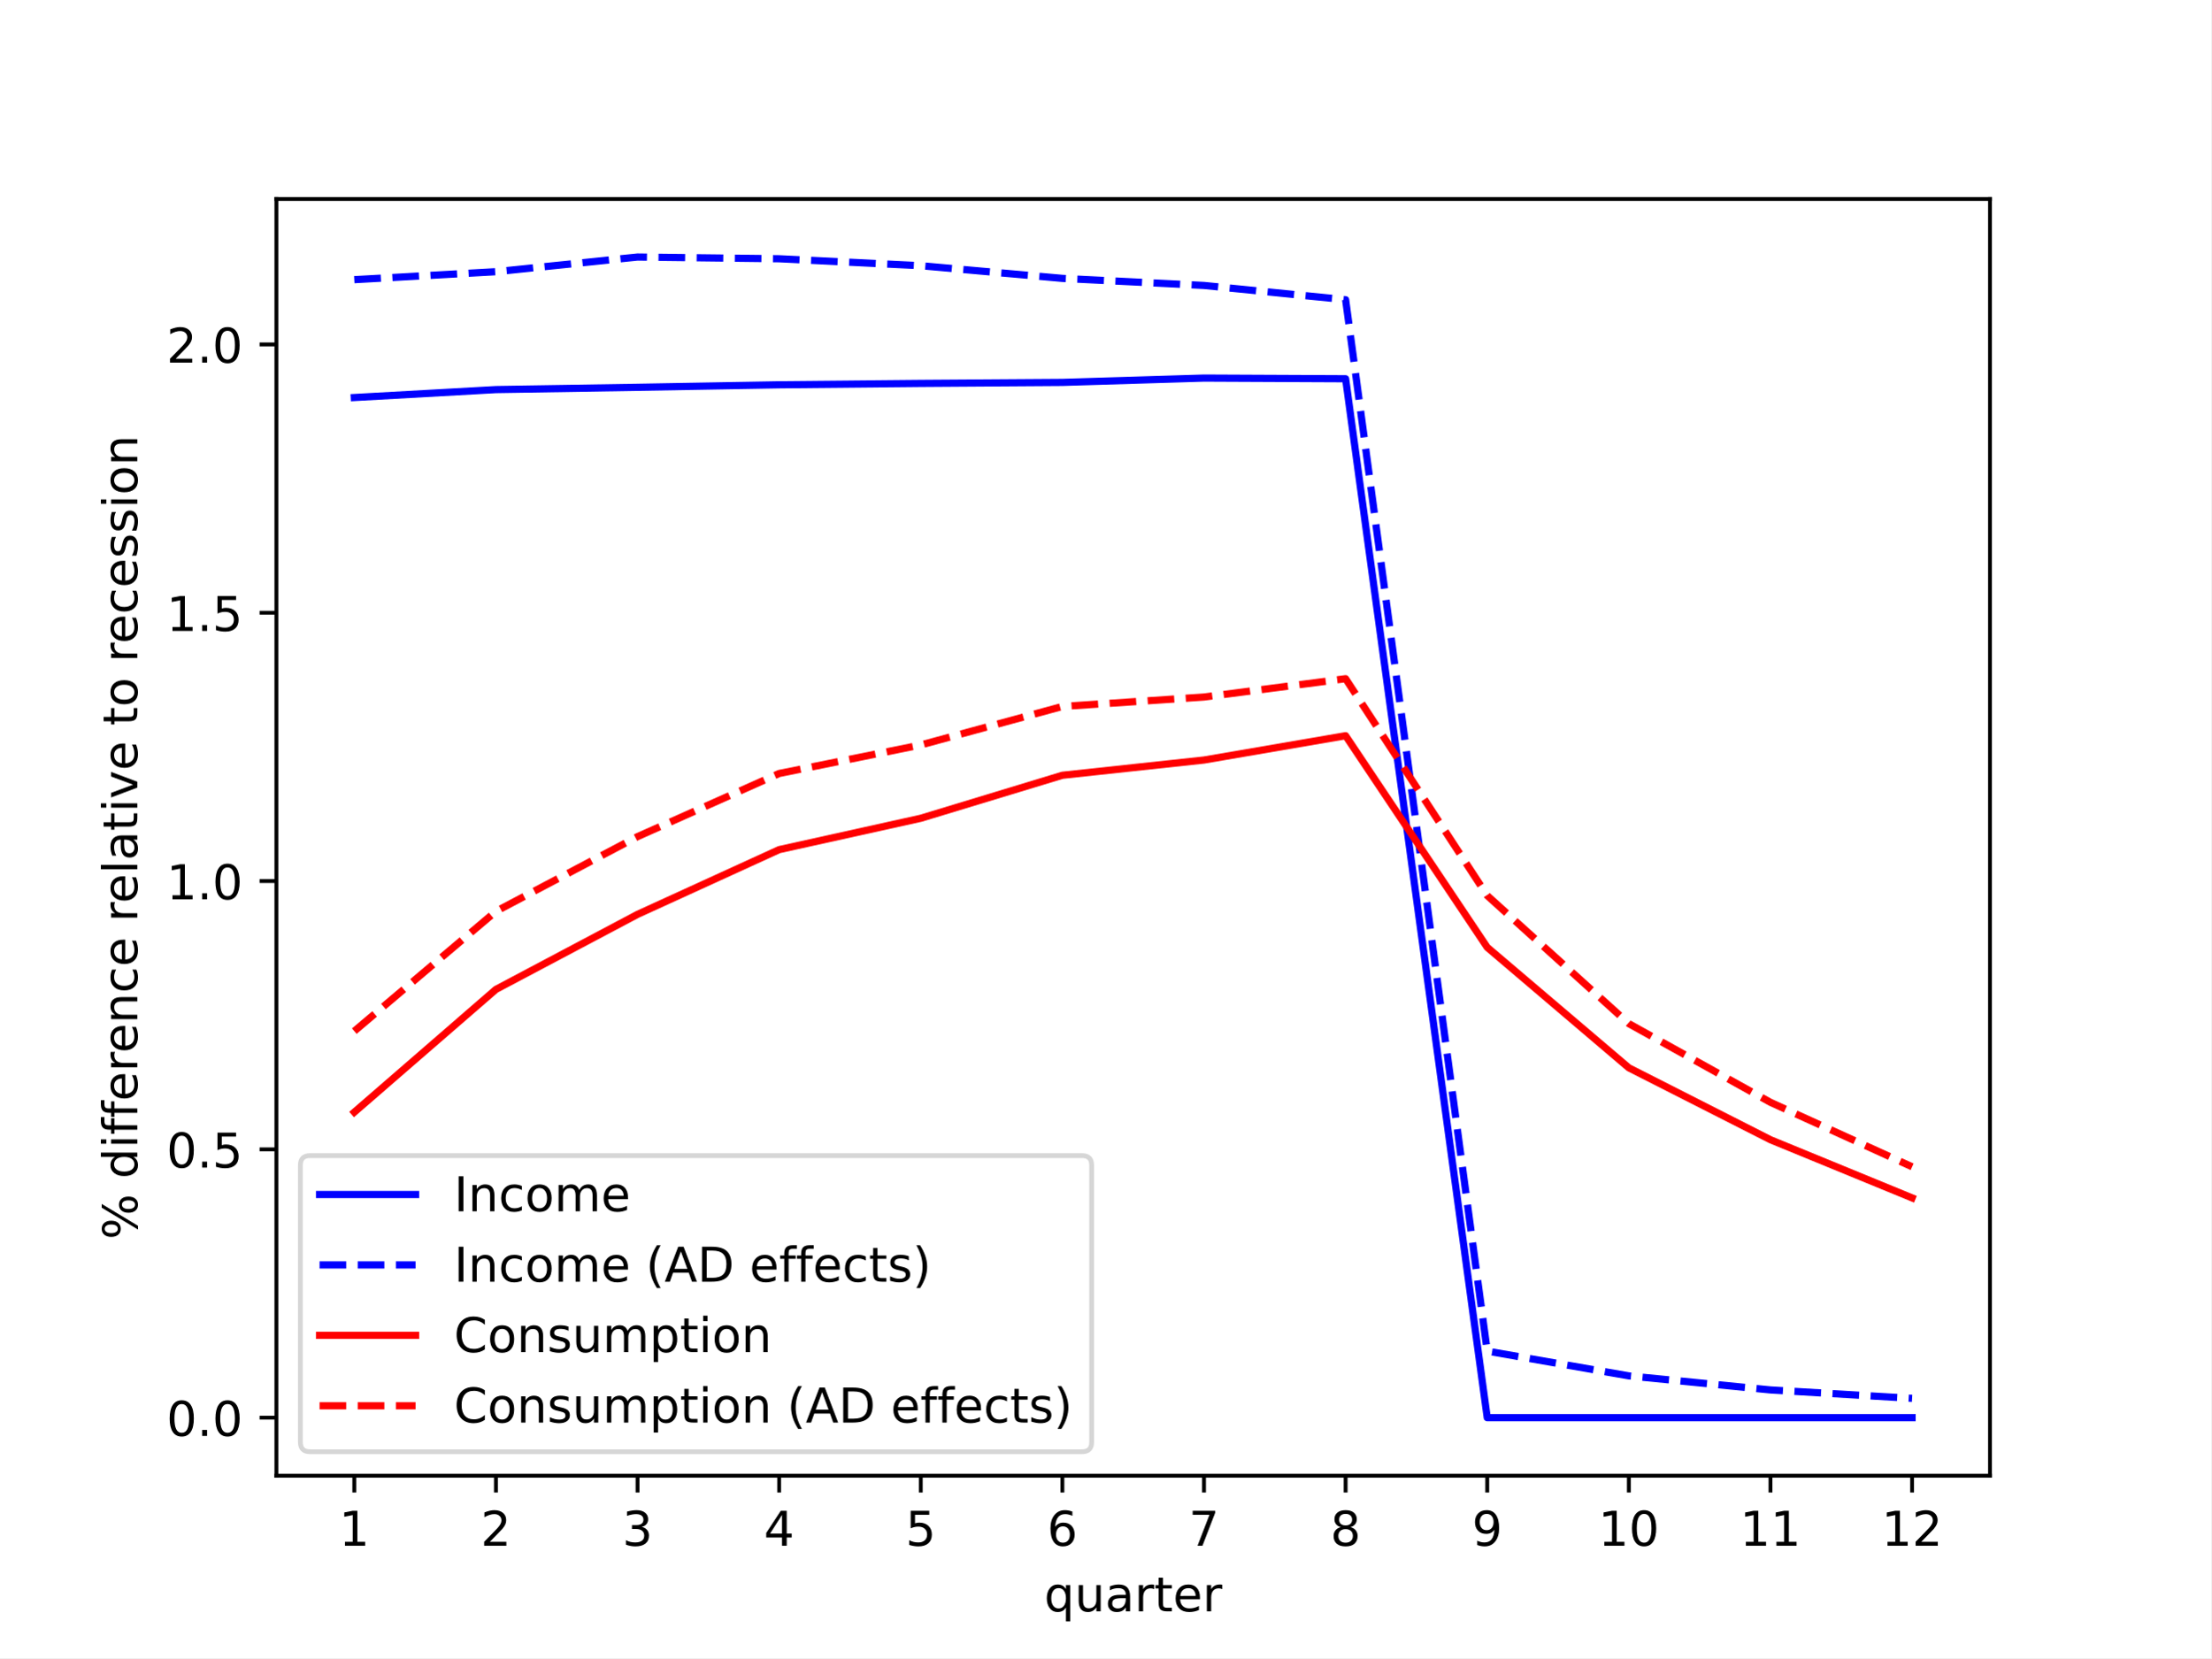
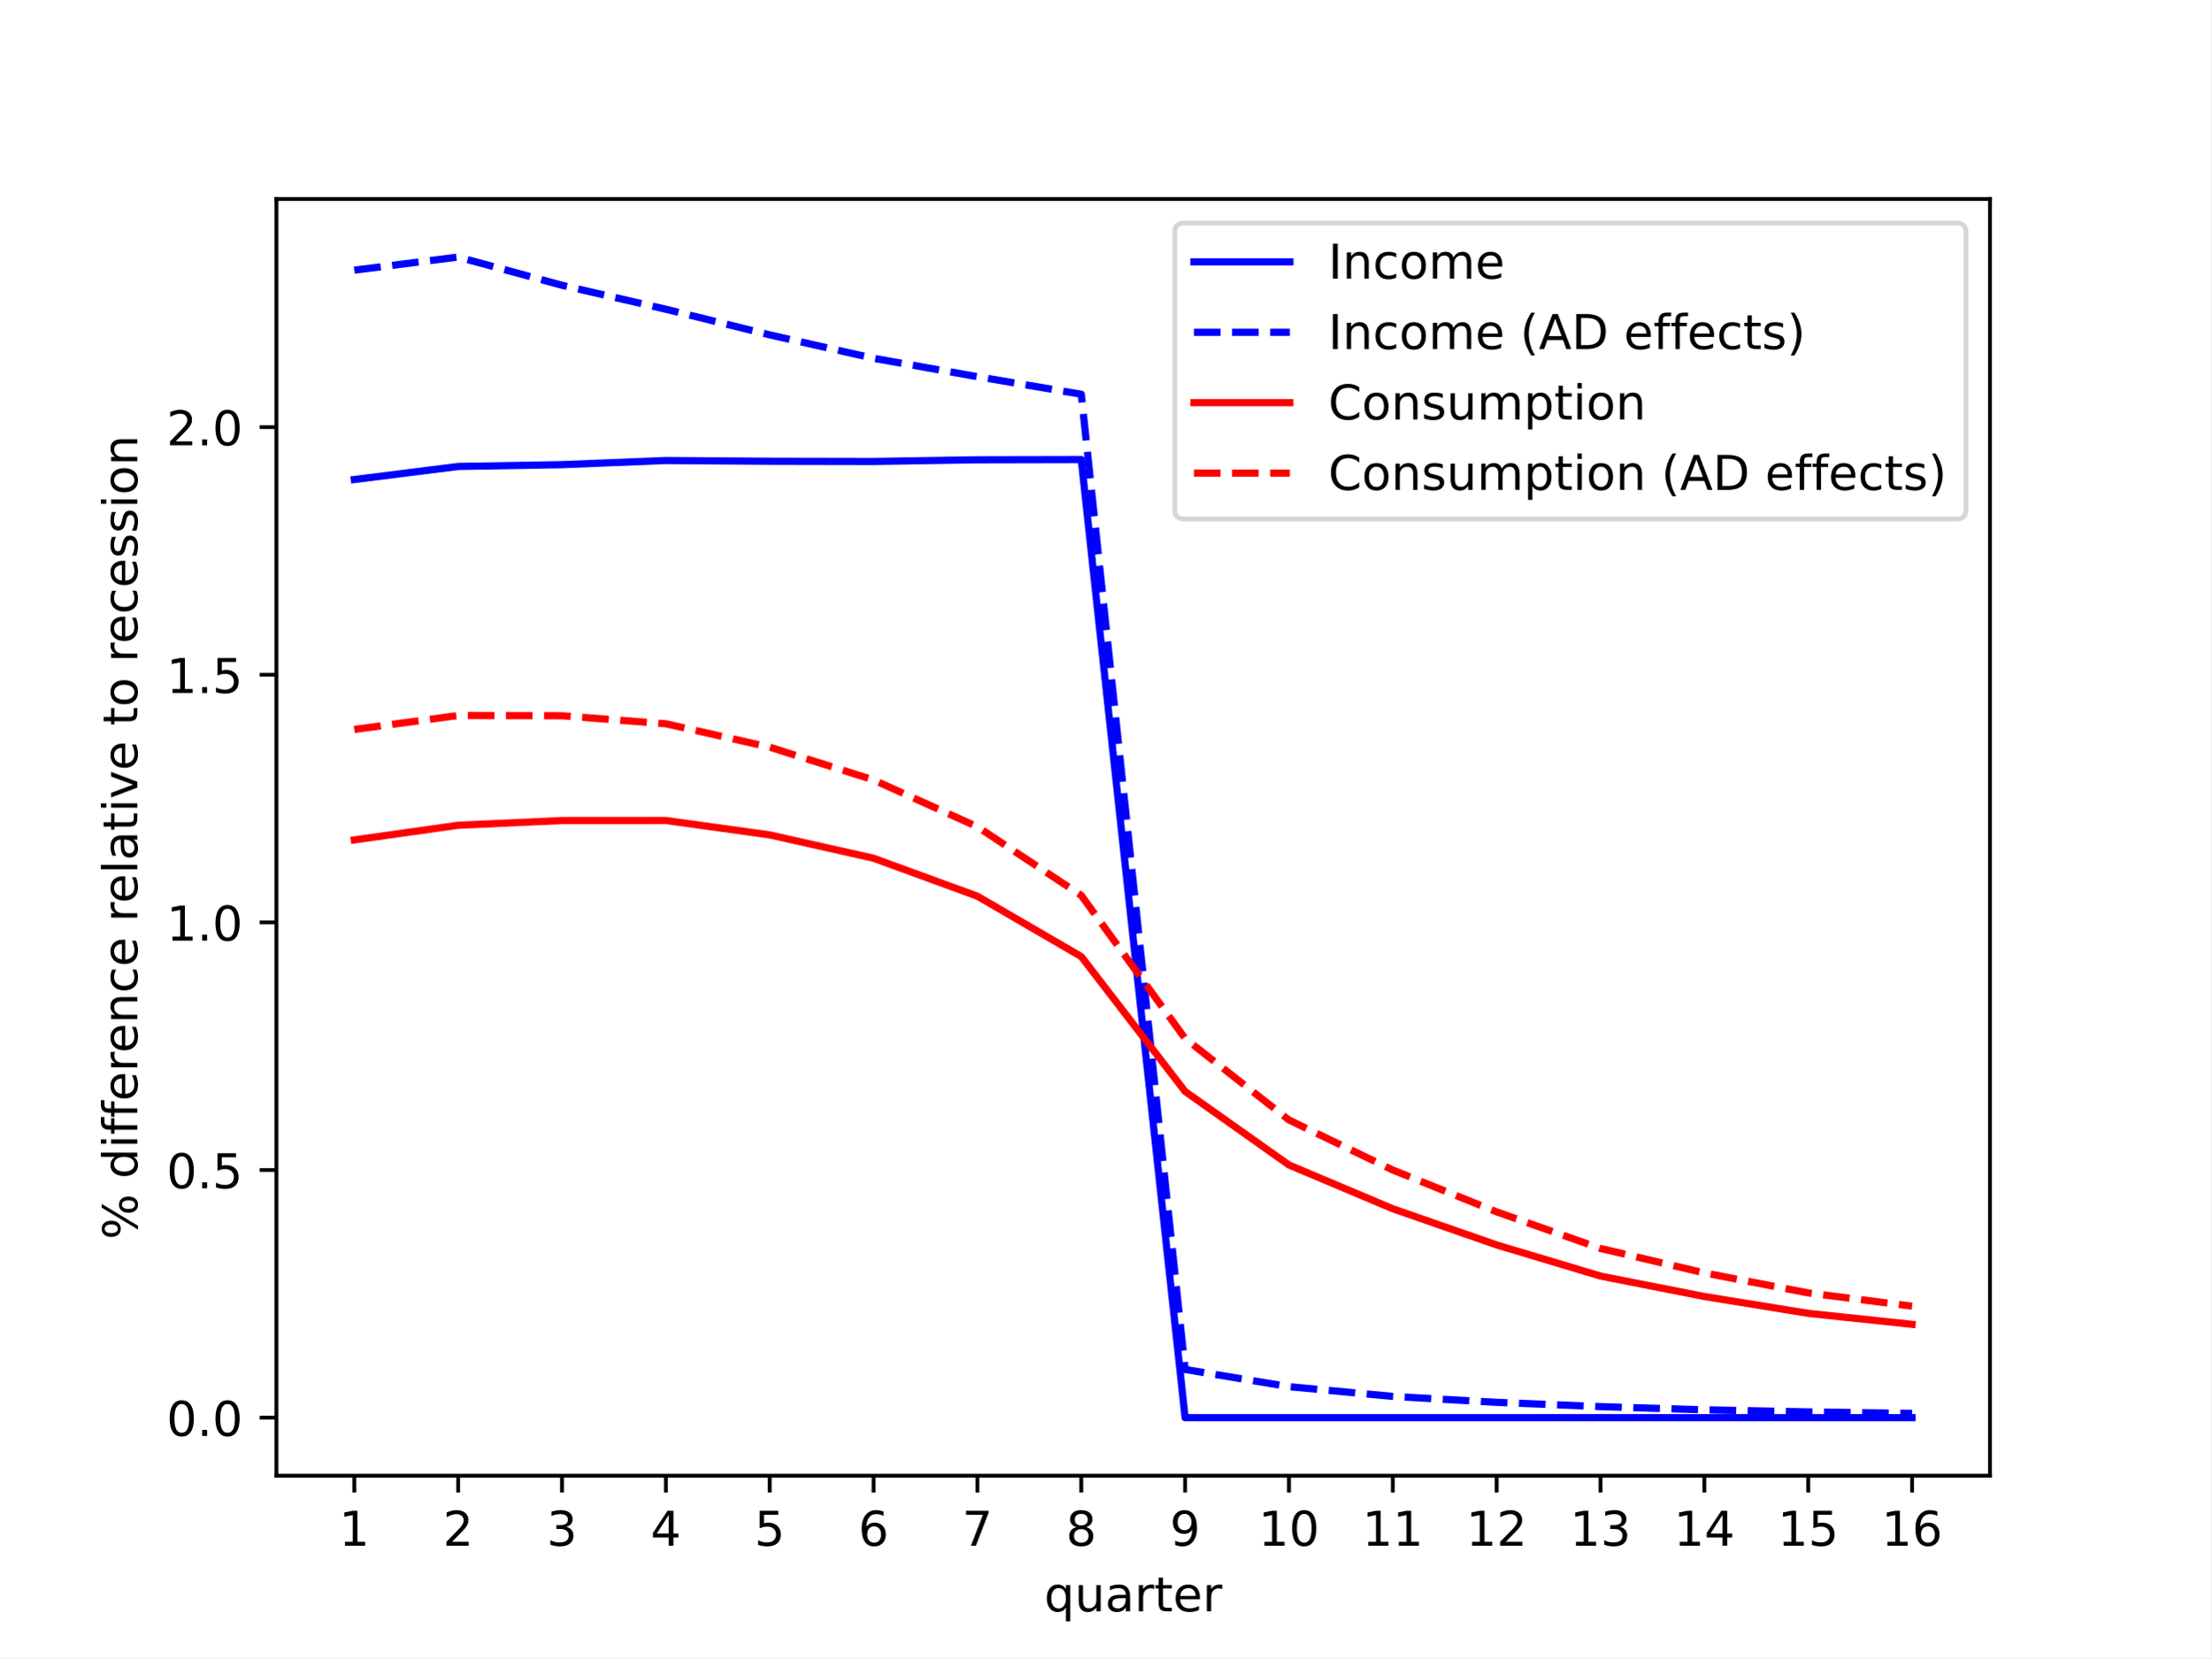
<svg xmlns="http://www.w3.org/2000/svg" xmlns:xlink="http://www.w3.org/1999/xlink" width="460.8pt" height="345.6pt" viewBox="0 0 460.8 345.6" version="1.1">
  <defs>
    <style type="text/css">*{stroke-linejoin: round; stroke-linecap: butt}</style>
  </defs>
  <g id="figure_1">
    <g id="patch_1">
      <path d="M 0 345.6  L 460.8 345.6  L 460.8 0  L 0 0  z " style="fill: #ffffff" />
    </g>
    <g id="axes_1">
      <g id="patch_2">
        <path d="M 57.6 307.584  L 414.72 307.584  L 414.72 41.472  L 57.6 41.472  z " style="fill: #ffffff" />
      </g>
      <g id="matplotlib.axis_1">
        <g id="xtick_1">
          <g id="line2d_1">
            <defs>
-               <path id="m19d28f8341" d="M 0 0  L 0 3.5  " style="stroke: #000000; stroke-width: 0.8" />
-             </defs>
-             <g>
-               <use xlink:href="#m19d28f8341" x="73.833" y="307.584" style="stroke: #000000; stroke-width: 0.8" />
+               <path id="m026509fb27" d="M 0 0  L 0 3.5  " style="stroke: #000000; stroke-width: 0.8" />
+             </defs>
+             <g>
+               <use xlink:href="#m026509fb27" x="73.833" y="307.584" style="stroke: #000000; stroke-width: 0.8" />
            </g>
          </g>
          <g id="text_1">
-             <g transform="translate(70.65148 322.1824) scale(0.1 -0.1)">
+             <g transform="translate(70.65148 322.1824)scale(0.1 -0.1)">
              <defs>
                <path id="DejaVuSans-31" d="M 794 531  L 1825 531  L 1825 4091  L 703 3866  L 703 4441  L 1819 4666  L 2450 4666  L 2450 531  L 3481 531  L 3481 0  L 794 0  L 794 531  z " transform="scale(0.015625)" />
              </defs>
              <use xlink:href="#DejaVuSans-31" />
            </g>
          </g>
        </g>
        <g id="xtick_2">
          <g id="line2d_2">
            <g>
-               <use xlink:href="#m19d28f8341" x="103.347" y="307.584" style="stroke: #000000; stroke-width: 0.8" />
+               <use xlink:href="#m026509fb27" x="95.476" y="307.584" style="stroke: #000000; stroke-width: 0.8" />
            </g>
          </g>
          <g id="text_2">
-             <g transform="translate(100.1655 322.1824) scale(0.1 -0.1)">
+             <g transform="translate(92.29511 322.1824)scale(0.1 -0.1)">
              <defs>
                <path id="DejaVuSans-32" d="M 1228 531  L 3431 531  L 3431 0  L 469 0  L 469 531  Q 828 903 1448 1529  Q 2069 2156 2228 2338  Q 2531 2678 2651 2914  Q 2772 3150 2772 3378  Q 2772 3750 2511 3984  Q 2250 4219 1831 4219  Q 1534 4219 1204 4116  Q 875 4013 500 3803  L 500 4441  Q 881 4594 1212 4672  Q 1544 4750 1819 4750  Q 2544 4750 2975 4387  Q 3406 4025 3406 3419  Q 3406 3131 3298 2873  Q 3191 2616 2906 2266  Q 2828 2175 2409 1742  Q 1991 1309 1228 531  z " transform="scale(0.015625)" />
              </defs>
              <use xlink:href="#DejaVuSans-32" />
            </g>
          </g>
        </g>
        <g id="xtick_3">
          <g id="line2d_3">
            <g>
-               <use xlink:href="#m19d28f8341" x="132.861" y="307.584" style="stroke: #000000; stroke-width: 0.8" />
+               <use xlink:href="#m026509fb27" x="117.12" y="307.584" style="stroke: #000000; stroke-width: 0.8" />
            </g>
          </g>
          <g id="text_3">
-             <g transform="translate(129.6796 322.1824) scale(0.1 -0.1)">
+             <g transform="translate(113.9387 322.1824)scale(0.1 -0.1)">
              <defs>
                <path id="DejaVuSans-33" d="M 2597 2516  Q 3050 2419 3304 2112  Q 3559 1806 3559 1356  Q 3559 666 3084 287  Q 2609 -91 1734 -91  Q 1441 -91 1130 -33  Q 819 25 488 141  L 488 750  Q 750 597 1062 519  Q 1375 441 1716 441  Q 2309 441 2620 675  Q 2931 909 2931 1356  Q 2931 1769 2642 2001  Q 2353 2234 1838 2234  L 1294 2234  L 1294 2753  L 1863 2753  Q 2328 2753 2575 2939  Q 2822 3125 2822 3475  Q 2822 3834 2567 4026  Q 2313 4219 1838 4219  Q 1578 4219 1281 4162  Q 984 4106 628 3988  L 628 4550  Q 988 4650 1302 4700  Q 1616 4750 1894 4750  Q 2613 4750 3031 4423  Q 3450 4097 3450 3541  Q 3450 3153 3228 2886  Q 3006 2619 2597 2516  z " transform="scale(0.015625)" />
              </defs>
              <use xlink:href="#DejaVuSans-33" />
            </g>
          </g>
        </g>
        <g id="xtick_4">
          <g id="line2d_4">
            <g>
-               <use xlink:href="#m19d28f8341" x="162.375" y="307.584" style="stroke: #000000; stroke-width: 0.8" />
+               <use xlink:href="#m026509fb27" x="138.764" y="307.584" style="stroke: #000000; stroke-width: 0.8" />
            </g>
          </g>
          <g id="text_4">
-             <g transform="translate(159.1936 322.1824) scale(0.1 -0.1)">
+             <g transform="translate(135.5824 322.1824)scale(0.1 -0.1)">
              <defs>
                <path id="DejaVuSans-34" d="M 2419 4116  L 825 1625  L 2419 1625  L 2419 4116  z M 2253 4666  L 3047 4666  L 3047 1625  L 3713 1625  L 3713 1100  L 3047 1100  L 3047 0  L 2419 0  L 2419 1100  L 313 1100  L 313 1709  L 2253 4666  z " transform="scale(0.015625)" />
              </defs>
              <use xlink:href="#DejaVuSans-34" />
            </g>
          </g>
        </g>
        <g id="xtick_5">
          <g id="line2d_5">
            <g>
-               <use xlink:href="#m19d28f8341" x="191.889" y="307.584" style="stroke: #000000; stroke-width: 0.8" />
+               <use xlink:href="#m026509fb27" x="160.407" y="307.584" style="stroke: #000000; stroke-width: 0.8" />
            </g>
          </g>
          <g id="text_5">
-             <g transform="translate(188.7077 322.1824) scale(0.1 -0.1)">
+             <g transform="translate(157.226 322.1824)scale(0.1 -0.1)">
              <defs>
                <path id="DejaVuSans-35" d="M 691 4666  L 3169 4666  L 3169 4134  L 1269 4134  L 1269 2991  Q 1406 3038 1543 3061  Q 1681 3084 1819 3084  Q 2600 3084 3056 2656  Q 3513 2228 3513 1497  Q 3513 744 3044 326  Q 2575 -91 1722 -91  Q 1428 -91 1123 -41  Q 819 9 494 109  L 494 744  Q 775 591 1075 516  Q 1375 441 1709 441  Q 2250 441 2565 725  Q 2881 1009 2881 1497  Q 2881 1984 2565 2268  Q 2250 2553 1709 2553  Q 1456 2553 1204 2497  Q 953 2441 691 2322  L 691 4666  z " transform="scale(0.015625)" />
              </defs>
              <use xlink:href="#DejaVuSans-35" />
            </g>
          </g>
        </g>
        <g id="xtick_6">
          <g id="line2d_6">
            <g>
-               <use xlink:href="#m19d28f8341" x="221.403" y="307.584" style="stroke: #000000; stroke-width: 0.8" />
+               <use xlink:href="#m026509fb27" x="182.051" y="307.584" style="stroke: #000000; stroke-width: 0.8" />
            </g>
          </g>
          <g id="text_6">
-             <g transform="translate(218.2217 322.1824) scale(0.1 -0.1)">
+             <g transform="translate(178.8697 322.1824)scale(0.1 -0.1)">
              <defs>
                <path id="DejaVuSans-36" d="M 2113 2584  Q 1688 2584 1439 2293  Q 1191 2003 1191 1497  Q 1191 994 1439 701  Q 1688 409 2113 409  Q 2538 409 2786 701  Q 3034 994 3034 1497  Q 3034 2003 2786 2293  Q 2538 2584 2113 2584  z M 3366 4563  L 3366 3988  Q 3128 4100 2886 4159  Q 2644 4219 2406 4219  Q 1781 4219 1451 3797  Q 1122 3375 1075 2522  Q 1259 2794 1537 2939  Q 1816 3084 2150 3084  Q 2853 3084 3261 2657  Q 3669 2231 3669 1497  Q 3669 778 3244 343  Q 2819 -91 2113 -91  Q 1303 -91 875 529  Q 447 1150 447 2328  Q 447 3434 972 4092  Q 1497 4750 2381 4750  Q 2619 4750 2861 4703  Q 3103 4656 3366 4563  z " transform="scale(0.015625)" />
              </defs>
              <use xlink:href="#DejaVuSans-36" />
            </g>
          </g>
        </g>
        <g id="xtick_7">
          <g id="line2d_7">
            <g>
-               <use xlink:href="#m19d28f8341" x="250.917" y="307.584" style="stroke: #000000; stroke-width: 0.8" />
+               <use xlink:href="#m026509fb27" x="203.695" y="307.584" style="stroke: #000000; stroke-width: 0.8" />
            </g>
          </g>
          <g id="text_7">
-             <g transform="translate(247.7358 322.1824) scale(0.1 -0.1)">
+             <g transform="translate(200.5133 322.1824)scale(0.1 -0.1)">
              <defs>
                <path id="DejaVuSans-37" d="M 525 4666  L 3525 4666  L 3525 4397  L 1831 0  L 1172 0  L 2766 4134  L 525 4134  L 525 4666  z " transform="scale(0.015625)" />
              </defs>
              <use xlink:href="#DejaVuSans-37" />
            </g>
          </g>
        </g>
        <g id="xtick_8">
          <g id="line2d_8">
            <g>
-               <use xlink:href="#m19d28f8341" x="280.431" y="307.584" style="stroke: #000000; stroke-width: 0.8" />
+               <use xlink:href="#m026509fb27" x="225.338" y="307.584" style="stroke: #000000; stroke-width: 0.8" />
            </g>
          </g>
          <g id="text_8">
-             <g transform="translate(277.2498 322.1824) scale(0.1 -0.1)">
+             <g transform="translate(222.1569 322.1824)scale(0.1 -0.1)">
              <defs>
                <path id="DejaVuSans-38" d="M 2034 2216  Q 1584 2216 1326 1975  Q 1069 1734 1069 1313  Q 1069 891 1326 650  Q 1584 409 2034 409  Q 2484 409 2743 651  Q 3003 894 3003 1313  Q 3003 1734 2745 1975  Q 2488 2216 2034 2216  z M 1403 2484  Q 997 2584 770 2862  Q 544 3141 544 3541  Q 544 4100 942 4425  Q 1341 4750 2034 4750  Q 2731 4750 3128 4425  Q 3525 4100 3525 3541  Q 3525 3141 3298 2862  Q 3072 2584 2669 2484  Q 3125 2378 3379 2068  Q 3634 1759 3634 1313  Q 3634 634 3220 271  Q 2806 -91 2034 -91  Q 1263 -91 848 271  Q 434 634 434 1313  Q 434 1759 690 2068  Q 947 2378 1403 2484  z M 1172 3481  Q 1172 3119 1398 2916  Q 1625 2713 2034 2713  Q 2441 2713 2670 2916  Q 2900 3119 2900 3481  Q 2900 3844 2670 4047  Q 2441 4250 2034 4250  Q 1625 4250 1398 4047  Q 1172 3844 1172 3481  z " transform="scale(0.015625)" />
              </defs>
              <use xlink:href="#DejaVuSans-38" />
            </g>
          </g>
        </g>
        <g id="xtick_9">
          <g id="line2d_9">
            <g>
-               <use xlink:href="#m19d28f8341" x="309.945" y="307.584" style="stroke: #000000; stroke-width: 0.8" />
+               <use xlink:href="#m026509fb27" x="246.982" y="307.584" style="stroke: #000000; stroke-width: 0.8" />
            </g>
          </g>
          <g id="text_9">
-             <g transform="translate(306.7639 322.1824) scale(0.1 -0.1)">
+             <g transform="translate(243.8006 322.1824)scale(0.1 -0.1)">
              <defs>
                <path id="DejaVuSans-39" d="M 703 97  L 703 672  Q 941 559 1184 500  Q 1428 441 1663 441  Q 2288 441 2617 861  Q 2947 1281 2994 2138  Q 2813 1869 2534 1725  Q 2256 1581 1919 1581  Q 1219 1581 811 2004  Q 403 2428 403 3163  Q 403 3881 828 4315  Q 1253 4750 1959 4750  Q 2769 4750 3195 4129  Q 3622 3509 3622 2328  Q 3622 1225 3098 567  Q 2575 -91 1691 -91  Q 1453 -91 1209 -44  Q 966 3 703 97  z M 1959 2075  Q 2384 2075 2632 2365  Q 2881 2656 2881 3163  Q 2881 3666 2632 3958  Q 2384 4250 1959 4250  Q 1534 4250 1286 3958  Q 1038 3666 1038 3163  Q 1038 2656 1286 2365  Q 1534 2075 1959 2075  z " transform="scale(0.015625)" />
              </defs>
              <use xlink:href="#DejaVuSans-39" />
            </g>
          </g>
        </g>
        <g id="xtick_10">
          <g id="line2d_10">
            <g>
-               <use xlink:href="#m19d28f8341" x="339.459" y="307.584" style="stroke: #000000; stroke-width: 0.8" />
+               <use xlink:href="#m026509fb27" x="268.625" y="307.584" style="stroke: #000000; stroke-width: 0.8" />
            </g>
          </g>
          <g id="text_10">
-             <g transform="translate(333.0967 322.1824) scale(0.1 -0.1)">
+             <g transform="translate(262.263 322.1824)scale(0.1 -0.1)">
              <defs>
                <path id="DejaVuSans-30" d="M 2034 4250  Q 1547 4250 1301 3770  Q 1056 3291 1056 2328  Q 1056 1369 1301 889  Q 1547 409 2034 409  Q 2525 409 2770 889  Q 3016 1369 3016 2328  Q 3016 3291 2770 3770  Q 2525 4250 2034 4250  z M 2034 4750  Q 2819 4750 3233 4129  Q 3647 3509 3647 2328  Q 3647 1150 3233 529  Q 2819 -91 2034 -91  Q 1250 -91 836 529  Q 422 1150 422 2328  Q 422 3509 836 4129  Q 1250 4750 2034 4750  z " transform="scale(0.015625)" />
              </defs>
              <use xlink:href="#DejaVuSans-31" />
              <use xlink:href="#DejaVuSans-30" x="63.623" />
            </g>
          </g>
        </g>
        <g id="xtick_11">
          <g id="line2d_11">
            <g>
-               <use xlink:href="#m19d28f8341" x="368.973" y="307.584" style="stroke: #000000; stroke-width: 0.8" />
+               <use xlink:href="#m026509fb27" x="290.269" y="307.584" style="stroke: #000000; stroke-width: 0.8" />
            </g>
          </g>
          <g id="text_11">
-             <g transform="translate(362.6107 322.1824) scale(0.1 -0.1)">
+             <g transform="translate(283.9066 322.1824)scale(0.1 -0.1)">
              <use xlink:href="#DejaVuSans-31" />
              <use xlink:href="#DejaVuSans-31" x="63.623" />
            </g>
          </g>
        </g>
        <g id="xtick_12">
          <g id="line2d_12">
            <g>
-               <use xlink:href="#m19d28f8341" x="398.487" y="307.584" style="stroke: #000000; stroke-width: 0.8" />
+               <use xlink:href="#m026509fb27" x="311.913" y="307.584" style="stroke: #000000; stroke-width: 0.8" />
            </g>
          </g>
          <g id="text_12">
-             <g transform="translate(392.1248 322.1824) scale(0.1 -0.1)">
+             <g transform="translate(305.5502 322.1824)scale(0.1 -0.1)">
              <use xlink:href="#DejaVuSans-31" />
              <use xlink:href="#DejaVuSans-32" x="63.623" />
            </g>
          </g>
        </g>
-         <g id="text_13">
-           <g transform="translate(217.6053 335.8606) scale(0.1 -0.1)">
+         <g id="xtick_13">
+           <g id="line2d_13">
+             <g>
+               <use xlink:href="#m026509fb27" x="333.556" y="307.584" style="stroke: #000000; stroke-width: 0.8" />
+             </g>
+           </g>
+           <g id="text_13">
+             <g transform="translate(327.1939 322.1824)scale(0.1 -0.1)">
+               <use xlink:href="#DejaVuSans-31" />
+               <use xlink:href="#DejaVuSans-33" x="63.623" />
+             </g>
+           </g>
+         </g>
+         <g id="xtick_14">
+           <g id="line2d_14">
+             <g>
+               <use xlink:href="#m026509fb27" x="355.2" y="307.584" style="stroke: #000000; stroke-width: 0.8" />
+             </g>
+           </g>
+           <g id="text_14">
+             <g transform="translate(348.8375 322.1824)scale(0.1 -0.1)">
+               <use xlink:href="#DejaVuSans-31" />
+               <use xlink:href="#DejaVuSans-34" x="63.623" />
+             </g>
+           </g>
+         </g>
+         <g id="xtick_15">
+           <g id="line2d_15">
+             <g>
+               <use xlink:href="#m026509fb27" x="376.844" y="307.584" style="stroke: #000000; stroke-width: 0.8" />
+             </g>
+           </g>
+           <g id="text_15">
+             <g transform="translate(370.4811 322.1824)scale(0.1 -0.1)">
+               <use xlink:href="#DejaVuSans-31" />
+               <use xlink:href="#DejaVuSans-35" x="63.623" />
+             </g>
+           </g>
+         </g>
+         <g id="xtick_16">
+           <g id="line2d_16">
+             <g>
+               <use xlink:href="#m026509fb27" x="398.487" y="307.584" style="stroke: #000000; stroke-width: 0.8" />
+             </g>
+           </g>
+           <g id="text_16">
+             <g transform="translate(392.1248 322.1824)scale(0.1 -0.1)">
+               <use xlink:href="#DejaVuSans-31" />
+               <use xlink:href="#DejaVuSans-36" x="63.623" />
+             </g>
+           </g>
+         </g>
+         <g id="text_17">
+           <g transform="translate(217.6053 335.8606)scale(0.1 -0.1)">
            <defs>
              <path id="DejaVuSans-71" d="M 947 1747  Q 947 1113 1208 752  Q 1469 391 1925 391  Q 2381 391 2643 752  Q 2906 1113 2906 1747  Q 2906 2381 2643 2742  Q 2381 3103 1925 3103  Q 1469 3103 1208 2742  Q 947 2381 947 1747  z M 2906 525  Q 2725 213 2448 61  Q 2172 -91 1784 -91  Q 1150 -91 751 415  Q 353 922 353 1747  Q 353 2572 751 3078  Q 1150 3584 1784 3584  Q 2172 3584 2448 3432  Q 2725 3281 2906 2969  L 2906 3500  L 3481 3500  L 3481 -1331  L 2906 -1331  L 2906 525  z " transform="scale(0.015625)" />
              <path id="DejaVuSans-75" d="M 544 1381  L 544 3500  L 1119 3500  L 1119 1403  Q 1119 906 1312 657  Q 1506 409 1894 409  Q 2359 409 2629 706  Q 2900 1003 2900 1516  L 2900 3500  L 3475 3500  L 3475 0  L 2900 0  L 2900 538  Q 2691 219 2414 64  Q 2138 -91 1772 -91  Q 1169 -91 856 284  Q 544 659 544 1381  z M 1991 3584  L 1991 3584  z " transform="scale(0.015625)" />
              <path id="DejaVuSans-61" d="M 2194 1759  Q 1497 1759 1228 1600  Q 959 1441 959 1056  Q 959 750 1161 570  Q 1363 391 1709 391  Q 2188 391 2477 730  Q 2766 1069 2766 1631  L 2766 1759  L 2194 1759  z M 3341 1997  L 3341 0  L 2766 0  L 2766 531  Q 2569 213 2275 61  Q 1981 -91 1556 -91  Q 1019 -91 701 211  Q 384 513 384 1019  Q 384 1609 779 1909  Q 1175 2209 1959 2209  L 2766 2209  L 2766 2266  Q 2766 2663 2505 2880  Q 2244 3097 1772 3097  Q 1472 3097 1187 3025  Q 903 2953 641 2809  L 641 3341  Q 956 3463 1253 3523  Q 1550 3584 1831 3584  Q 2591 3584 2966 3190  Q 3341 2797 3341 1997  z " transform="scale(0.015625)" />
              <path id="DejaVuSans-72" d="M 2631 2963  Q 2534 3019 2420 3045  Q 2306 3072 2169 3072  Q 1681 3072 1420 2755  Q 1159 2438 1159 1844  L 1159 0  L 581 0  L 581 3500  L 1159 3500  L 1159 2956  Q 1341 3275 1631 3429  Q 1922 3584 2338 3584  Q 2397 3584 2469 3576  Q 2541 3569 2628 3553  L 2631 2963  z " transform="scale(0.015625)" />
              <path id="DejaVuSans-74" d="M 1172 4494  L 1172 3500  L 2356 3500  L 2356 3053  L 1172 3053  L 1172 1153  Q 1172 725 1289 603  Q 1406 481 1766 481  L 2356 481  L 2356 0  L 1766 0  Q 1100 0 847 248  Q 594 497 594 1153  L 594 3053  L 172 3053  L 172 3500  L 594 3500  L 594 4494  L 1172 4494  z " transform="scale(0.015625)" />
              <path id="DejaVuSans-65" d="M 3597 1894  L 3597 1613  L 953 1613  Q 991 1019 1311 708  Q 1631 397 2203 397  Q 2534 397 2845 478  Q 3156 559 3463 722  L 3463 178  Q 3153 47 2828 -22  Q 2503 -91 2169 -91  Q 1331 -91 842 396  Q 353 884 353 1716  Q 353 2575 817 3079  Q 1281 3584 2069 3584  Q 2775 3584 3186 3129  Q 3597 2675 3597 1894  z M 3022 2063  Q 3016 2534 2758 2815  Q 2500 3097 2075 3097  Q 1594 3097 1305 2825  Q 1016 2553 972 2059  L 3022 2063  z " transform="scale(0.015625)" />
            </defs>
            <use xlink:href="#DejaVuSans-71" />
            <use xlink:href="#DejaVuSans-75" x="63.477" />
            <use xlink:href="#DejaVuSans-61" x="126.855" />
            <use xlink:href="#DejaVuSans-72" x="188.135" />
            <use xlink:href="#DejaVuSans-74" x="229.248" />
            <use xlink:href="#DejaVuSans-65" x="268.457" />
            <use xlink:href="#DejaVuSans-72" x="329.98" />
          </g>
        </g>
      </g>
      <g id="matplotlib.axis_2">
        <g id="ytick_1">
-           <g id="line2d_13">
-             <defs>
-               <path id="m0e841d7f70" d="M 0 0  L -3.5 0  " style="stroke: #000000; stroke-width: 0.8" />
-             </defs>
-             <g>
-               <use xlink:href="#m0e841d7f70" x="57.6" y="295.488" style="stroke: #000000; stroke-width: 0.8" />
-             </g>
-           </g>
-           <g id="text_14">
-             <g transform="translate(34.69687 299.2872) scale(0.1 -0.1)">
+           <g id="line2d_17">
+             <defs>
+               <path id="m6941d28cbd" d="M 0 0  L -3.5 0  " style="stroke: #000000; stroke-width: 0.8" />
+             </defs>
+             <g>
+               <use xlink:href="#m6941d28cbd" x="57.6" y="295.488" style="stroke: #000000; stroke-width: 0.8" />
+             </g>
+           </g>
+           <g id="text_18">
+             <g transform="translate(34.69687 299.2872)scale(0.1 -0.1)">
              <defs>
                <path id="DejaVuSans-2e" d="M 684 794  L 1344 794  L 1344 0  L 684 0  L 684 794  z " transform="scale(0.015625)" />
              </defs>
              <use xlink:href="#DejaVuSans-30" />
              <use xlink:href="#DejaVuSans-2e" x="63.623" />
              <use xlink:href="#DejaVuSans-30" x="95.41" />
            </g>
          </g>
        </g>
        <g id="ytick_2">
-           <g id="line2d_14">
-             <g>
-               <use xlink:href="#m0e841d7f70" x="57.6" y="239.563" style="stroke: #000000; stroke-width: 0.8" />
-             </g>
-           </g>
-           <g id="text_15">
-             <g transform="translate(34.69687 243.3618) scale(0.1 -0.1)">
+           <g id="line2d_18">
+             <g>
+               <use xlink:href="#m6941d28cbd" x="57.6" y="243.87" style="stroke: #000000; stroke-width: 0.8" />
+             </g>
+           </g>
+           <g id="text_19">
+             <g transform="translate(34.69687 247.6694)scale(0.1 -0.1)">
              <use xlink:href="#DejaVuSans-30" />
              <use xlink:href="#DejaVuSans-2e" x="63.623" />
              <use xlink:href="#DejaVuSans-35" x="95.41" />
            </g>
          </g>
        </g>
        <g id="ytick_3">
-           <g id="line2d_15">
-             <g>
-               <use xlink:href="#m0e841d7f70" x="57.6" y="183.637" style="stroke: #000000; stroke-width: 0.8" />
-             </g>
-           </g>
-           <g id="text_16">
-             <g transform="translate(34.69687 187.4363) scale(0.1 -0.1)">
+           <g id="line2d_19">
+             <g>
+               <use xlink:href="#m6941d28cbd" x="57.6" y="192.252" style="stroke: #000000; stroke-width: 0.8" />
+             </g>
+           </g>
+           <g id="text_20">
+             <g transform="translate(34.69687 196.0516)scale(0.1 -0.1)">
              <use xlink:href="#DejaVuSans-31" />
              <use xlink:href="#DejaVuSans-2e" x="63.623" />
              <use xlink:href="#DejaVuSans-30" x="95.41" />
            </g>
          </g>
        </g>
        <g id="ytick_4">
-           <g id="line2d_16">
-             <g>
-               <use xlink:href="#m0e841d7f70" x="57.6" y="127.712" style="stroke: #000000; stroke-width: 0.8" />
-             </g>
-           </g>
-           <g id="text_17">
-             <g transform="translate(34.69687 131.5109) scale(0.1 -0.1)">
+           <g id="line2d_20">
+             <g>
+               <use xlink:href="#m6941d28cbd" x="57.6" y="140.635" style="stroke: #000000; stroke-width: 0.8" />
+             </g>
+           </g>
+           <g id="text_21">
+             <g transform="translate(34.69687 144.4338)scale(0.1 -0.1)">
              <use xlink:href="#DejaVuSans-31" />
              <use xlink:href="#DejaVuSans-2e" x="63.623" />
              <use xlink:href="#DejaVuSans-35" x="95.41" />
            </g>
          </g>
        </g>
        <g id="ytick_5">
-           <g id="line2d_17">
-             <g>
-               <use xlink:href="#m0e841d7f70" x="57.6" y="71.786" style="stroke: #000000; stroke-width: 0.8" />
-             </g>
-           </g>
-           <g id="text_18">
-             <g transform="translate(34.69687 75.58544) scale(0.1 -0.1)">
+           <g id="line2d_21">
+             <g>
+               <use xlink:href="#m6941d28cbd" x="57.6" y="89.017" style="stroke: #000000; stroke-width: 0.8" />
+             </g>
+           </g>
+           <g id="text_22">
+             <g transform="translate(34.69687 92.81601)scale(0.1 -0.1)">
              <use xlink:href="#DejaVuSans-32" />
              <use xlink:href="#DejaVuSans-2e" x="63.623" />
              <use xlink:href="#DejaVuSans-30" x="95.41" />
            </g>
          </g>
        </g>
-         <g id="text_19">
-           <g transform="translate(28.61719 258.3585) rotate(-90) scale(0.1 -0.1)">
+         <g id="text_23">
+           <g transform="translate(28.61719 258.3585)rotate(-90)scale(0.1 -0.1)">
            <defs>
              <path id="DejaVuSans-25" d="M 4653 2053  Q 4381 2053 4226 1822  Q 4072 1591 4072 1178  Q 4072 772 4226 539  Q 4381 306 4653 306  Q 4919 306 5073 539  Q 5228 772 5228 1178  Q 5228 1588 5073 1820  Q 4919 2053 4653 2053  z M 4653 2450  Q 5147 2450 5437 2106  Q 5728 1763 5728 1178  Q 5728 594 5436 251  Q 5144 -91 4653 -91  Q 4153 -91 3862 251  Q 3572 594 3572 1178  Q 3572 1766 3864 2108  Q 4156 2450 4653 2450  z M 1428 4353  Q 1159 4353 1004 4120  Q 850 3888 850 3481  Q 850 3069 1003 2837  Q 1156 2606 1428 2606  Q 1700 2606 1854 2837  Q 2009 3069 2009 3481  Q 2009 3884 1853 4118  Q 1697 4353 1428 4353  z M 4250 4750  L 4750 4750  L 1831 -91  L 1331 -91  L 4250 4750  z M 1428 4750  Q 1922 4750 2215 4408  Q 2509 4066 2509 3481  Q 2509 2891 2217 2550  Q 1925 2209 1428 2209  Q 931 2209 642 2551  Q 353 2894 353 3481  Q 353 4063 643 4406  Q 934 4750 1428 4750  z " transform="scale(0.015625)" />
              <path id="DejaVuSans-20" transform="scale(0.015625)" />
              <path id="DejaVuSans-64" d="M 2906 2969  L 2906 4863  L 3481 4863  L 3481 0  L 2906 0  L 2906 525  Q 2725 213 2448 61  Q 2172 -91 1784 -91  Q 1150 -91 751 415  Q 353 922 353 1747  Q 353 2572 751 3078  Q 1150 3584 1784 3584  Q 2172 3584 2448 3432  Q 2725 3281 2906 2969  z M 947 1747  Q 947 1113 1208 752  Q 1469 391 1925 391  Q 2381 391 2643 752  Q 2906 1113 2906 1747  Q 2906 2381 2643 2742  Q 2381 3103 1925 3103  Q 1469 3103 1208 2742  Q 947 2381 947 1747  z " transform="scale(0.015625)" />
              <path id="DejaVuSans-69" d="M 603 3500  L 1178 3500  L 1178 0  L 603 0  L 603 3500  z M 603 4863  L 1178 4863  L 1178 4134  L 603 4134  L 603 4863  z " transform="scale(0.015625)" />
              <path id="DejaVuSans-66" d="M 2375 4863  L 2375 4384  L 1825 4384  Q 1516 4384 1395 4259  Q 1275 4134 1275 3809  L 1275 3500  L 2222 3500  L 2222 3053  L 1275 3053  L 1275 0  L 697 0  L 697 3053  L 147 3053  L 147 3500  L 697 3500  L 697 3744  Q 697 4328 969 4595  Q 1241 4863 1831 4863  L 2375 4863  z " transform="scale(0.015625)" />
              <path id="DejaVuSans-6e" d="M 3513 2113  L 3513 0  L 2938 0  L 2938 2094  Q 2938 2591 2744 2837  Q 2550 3084 2163 3084  Q 1697 3084 1428 2787  Q 1159 2491 1159 1978  L 1159 0  L 581 0  L 581 3500  L 1159 3500  L 1159 2956  Q 1366 3272 1645 3428  Q 1925 3584 2291 3584  Q 2894 3584 3203 3211  Q 3513 2838 3513 2113  z " transform="scale(0.015625)" />
              <path id="DejaVuSans-63" d="M 3122 3366  L 3122 2828  Q 2878 2963 2633 3030  Q 2388 3097 2138 3097  Q 1578 3097 1268 2742  Q 959 2388 959 1747  Q 959 1106 1268 751  Q 1578 397 2138 397  Q 2388 397 2633 464  Q 2878 531 3122 666  L 3122 134  Q 2881 22 2623 -34  Q 2366 -91 2075 -91  Q 1284 -91 818 406  Q 353 903 353 1747  Q 353 2603 823 3093  Q 1294 3584 2113 3584  Q 2378 3584 2631 3529  Q 2884 3475 3122 3366  z " transform="scale(0.015625)" />
              <path id="DejaVuSans-6c" d="M 603 4863  L 1178 4863  L 1178 0  L 603 0  L 603 4863  z " transform="scale(0.015625)" />
              <path id="DejaVuSans-76" d="M 191 3500  L 800 3500  L 1894 563  L 2988 3500  L 3597 3500  L 2284 0  L 1503 0  L 191 3500  z " transform="scale(0.015625)" />
              <path id="DejaVuSans-6f" d="M 1959 3097  Q 1497 3097 1228 2736  Q 959 2375 959 1747  Q 959 1119 1226 758  Q 1494 397 1959 397  Q 2419 397 2687 759  Q 2956 1122 2956 1747  Q 2956 2369 2687 2733  Q 2419 3097 1959 3097  z M 1959 3584  Q 2709 3584 3137 3096  Q 3566 2609 3566 1747  Q 3566 888 3137 398  Q 2709 -91 1959 -91  Q 1206 -91 779 398  Q 353 888 353 1747  Q 353 2609 779 3096  Q 1206 3584 1959 3584  z " transform="scale(0.015625)" />
              <path id="DejaVuSans-73" d="M 2834 3397  L 2834 2853  Q 2591 2978 2328 3040  Q 2066 3103 1784 3103  Q 1356 3103 1142 2972  Q 928 2841 928 2578  Q 928 2378 1081 2264  Q 1234 2150 1697 2047  L 1894 2003  Q 2506 1872 2764 1633  Q 3022 1394 3022 966  Q 3022 478 2636 193  Q 2250 -91 1575 -91  Q 1294 -91 989 -36  Q 684 19 347 128  L 347 722  Q 666 556 975 473  Q 1284 391 1588 391  Q 1994 391 2212 530  Q 2431 669 2431 922  Q 2431 1156 2273 1281  Q 2116 1406 1581 1522  L 1381 1569  Q 847 1681 609 1914  Q 372 2147 372 2553  Q 372 3047 722 3315  Q 1072 3584 1716 3584  Q 2034 3584 2315 3537  Q 2597 3491 2834 3397  z " transform="scale(0.015625)" />
            </defs>
            <use xlink:href="#DejaVuSans-25" />
            <use xlink:href="#DejaVuSans-20" x="95.02" />
            <use xlink:href="#DejaVuSans-64" x="126.807" />
            <use xlink:href="#DejaVuSans-69" x="190.283" />
            <use xlink:href="#DejaVuSans-66" x="218.066" />
            <use xlink:href="#DejaVuSans-66" x="253.271" />
            <use xlink:href="#DejaVuSans-65" x="288.477" />
            <use xlink:href="#DejaVuSans-72" x="350" />
            <use xlink:href="#DejaVuSans-65" x="388.863" />
            <use xlink:href="#DejaVuSans-6e" x="450.387" />
            <use xlink:href="#DejaVuSans-63" x="513.766" />
            <use xlink:href="#DejaVuSans-65" x="568.746" />
            <use xlink:href="#DejaVuSans-20" x="630.27" />
            <use xlink:href="#DejaVuSans-72" x="662.057" />
            <use xlink:href="#DejaVuSans-65" x="700.92" />
            <use xlink:href="#DejaVuSans-6c" x="762.443" />
            <use xlink:href="#DejaVuSans-61" x="790.227" />
            <use xlink:href="#DejaVuSans-74" x="851.506" />
            <use xlink:href="#DejaVuSans-69" x="890.715" />
            <use xlink:href="#DejaVuSans-76" x="918.498" />
            <use xlink:href="#DejaVuSans-65" x="977.678" />
            <use xlink:href="#DejaVuSans-20" x="1039.201" />
            <use xlink:href="#DejaVuSans-74" x="1070.988" />
            <use xlink:href="#DejaVuSans-6f" x="1110.197" />
            <use xlink:href="#DejaVuSans-20" x="1171.379" />
            <use xlink:href="#DejaVuSans-72" x="1203.166" />
            <use xlink:href="#DejaVuSans-65" x="1242.029" />
            <use xlink:href="#DejaVuSans-63" x="1303.553" />
            <use xlink:href="#DejaVuSans-65" x="1358.533" />
            <use xlink:href="#DejaVuSans-73" x="1420.057" />
            <use xlink:href="#DejaVuSans-73" x="1472.156" />
            <use xlink:href="#DejaVuSans-69" x="1524.256" />
            <use xlink:href="#DejaVuSans-6f" x="1552.039" />
            <use xlink:href="#DejaVuSans-6e" x="1613.221" />
          </g>
        </g>
      </g>
-       <g id="line2d_18">
-         <path d="M 73.833 82.853  L 103.347 81.198  L 132.861 80.723  L 162.375 80.198  L 191.889 79.909  L 221.403 79.701  L 250.917 78.798  L 280.431 78.941  L 309.945 295.488  L 339.459 295.488  L 368.973 295.488  L 398.487 295.488  " clip-path="url(#pd7177ea65d)" style="fill: none; stroke: #0000ff; stroke-width: 1.5; stroke-linecap: square" />
-       </g>
-       <g id="line2d_19">
-         <path d="M 73.833 58.287  L 103.347 56.627  L 132.861 53.568  L 162.375 53.928  L 191.889 55.375  L 221.403 58.019  L 250.917 59.492  L 280.431 62.465  L 309.945 281.617  L 339.459 286.778  L 368.973 289.707  L 398.487 291.467  " clip-path="url(#pd7177ea65d)" style="fill: none; stroke-dasharray: 5.55,2.4; stroke-dashoffset: 0; stroke: #0000ff; stroke-width: 1.5" />
-       </g>
-       <g id="line2d_20">
-         <path d="M 73.833 231.814  L 103.347 206.223  L 132.861 190.582  L 162.375 177.092  L 191.889 170.552  L 221.403 161.588  L 250.917 158.411  L 280.431 153.344  L 309.945 197.458  L 339.459 222.571  L 368.973 237.561  L 398.487 249.683  " clip-path="url(#pd7177ea65d)" style="fill: none; stroke: #ff0000; stroke-width: 1.5; stroke-linecap: square" />
-       </g>
-       <g id="line2d_21">
-         <path d="M 73.833 214.924  L 103.347 189.957  L 132.861 174.379  L 162.375 161.219  L 191.889 155.27  L 221.403 147.244  L 250.917 145.282  L 280.431 141.463  L 309.945 186.671  L 339.459 213.365  L 368.973 229.765  L 398.487 243.197  " clip-path="url(#pd7177ea65d)" style="fill: none; stroke-dasharray: 5.55,2.4; stroke-dashoffset: 0; stroke: #ff0000; stroke-width: 1.5" />
+       <g id="line2d_22">
+         <path d="M 73.833 99.942  L 95.476 97.218  L 117.12 96.846  L 138.764 95.979  L 160.407 96.135  L 182.051 96.18  L 203.695 95.821  L 225.338 95.772  L 246.982 295.488  L 268.625 295.488  L 290.269 295.488  L 311.913 295.488  L 333.556 295.488  L 355.2 295.488  L 376.844 295.488  L 398.487 295.488  " clip-path="url(#peb60e6b41f)" style="fill: none; stroke: #0000ff; stroke-width: 1.5; stroke-linecap: square" />
+       </g>
+       <g id="line2d_23">
+         <path d="M 73.833 56.303  L 95.476 53.568  L 117.12 59.451  L 138.764 64.447  L 160.407 69.788  L 182.051 74.669  L 203.695 78.505  L 225.338 82.165  L 246.982 285.445  L 268.625 289.026  L 290.269 291.059  L 311.913 292.293  L 333.556 293.191  L 355.2 293.85  L 376.844 294.287  L 398.487 294.6  " clip-path="url(#peb60e6b41f)" style="fill: none; stroke-dasharray: 5.55,2.4; stroke-dashoffset: 0; stroke: #0000ff; stroke-width: 1.5" />
+       </g>
+       <g id="line2d_24">
+         <path d="M 73.833 175.066  L 95.476 172.007  L 117.12 171.026  L 138.764 171.017  L 160.407 174.017  L 182.051 178.883  L 203.695 186.8  L 225.338 199.382  L 246.982 227.498  L 268.625 242.822  L 290.269 251.953  L 311.913 259.49  L 333.556 265.981  L 355.2 270.239  L 376.844 273.751  L 398.487 276.043  " clip-path="url(#peb60e6b41f)" style="fill: none; stroke: #ff0000; stroke-width: 1.5; stroke-linecap: square" />
+       </g>
+       <g id="line2d_25">
+         <path d="M 73.833 152.038  L 95.476 149.133  L 117.12 149.186  L 138.764 150.853  L 160.407 155.729  L 182.051 162.564  L 203.695 172.33  L 225.338 186.633  L 246.982 216.459  L 268.625 233.442  L 290.269 243.878  L 311.913 252.6  L 333.556 260.225  L 355.2 265.321  L 376.844 269.491  L 398.487 272.252  " clip-path="url(#peb60e6b41f)" style="fill: none; stroke-dasharray: 5.55,2.4; stroke-dashoffset: 0; stroke: #ff0000; stroke-width: 1.5" />
      </g>
      <g id="patch_3">
        <path d="M 57.6 307.584  L 57.6 41.472  " style="fill: none; stroke: #000000; stroke-width: 0.8; stroke-linejoin: miter; stroke-linecap: square" />
      </g>
      <g id="patch_4">
        <path d="M 414.72 307.584  L 414.72 41.472  " style="fill: none; stroke: #000000; stroke-width: 0.8; stroke-linejoin: miter; stroke-linecap: square" />
      </g>
      <g id="patch_5">
        <path d="M 57.6 307.584  L 414.72 307.584  " style="fill: none; stroke: #000000; stroke-width: 0.8; stroke-linejoin: miter; stroke-linecap: square" />
      </g>
      <g id="patch_6">
        <path d="M 57.6 41.472  L 414.72 41.472  " style="fill: none; stroke: #000000; stroke-width: 0.8; stroke-linejoin: miter; stroke-linecap: square" />
      </g>
      <g id="legend_1">
        <g id="patch_7">
-           <path d="M 64.6 302.584  L 225.505 302.584  Q 227.505 302.584 227.505 300.584  L 227.505 242.871  Q 227.505 240.871 225.505 240.871  L 64.6 240.871  Q 62.6 240.871 62.6 242.871  L 62.6 300.584  Q 62.6 302.584 64.6 302.584  z " style="fill: #ffffff; opacity: 0.8; stroke: #cccccc; stroke-linejoin: miter" />
-         </g>
-         <g id="line2d_22">
-           <path d="M 66.6 248.97  L 76.6 248.97  L 86.6 248.97  " style="fill: none; stroke: #0000ff; stroke-width: 1.5; stroke-linecap: square" />
-         </g>
-         <g id="text_20">
-           <g transform="translate(94.6 252.4699) scale(0.1 -0.1)">
+           <path d="M 246.815 108.184  L 407.72 108.184  Q 409.72 108.184 409.72 106.184  L 409.72 48.472  Q 409.72 46.472 407.72 46.472  L 246.815 46.472  Q 244.815 46.472 244.815 48.472  L 244.815 106.184  Q 244.815 108.184 246.815 108.184  z " style="fill: #ffffff; opacity: 0.8; stroke: #cccccc; stroke-linejoin: miter" />
+         </g>
+         <g id="line2d_26">
+           <path d="M 248.815 54.57  L 258.815 54.57  L 268.815 54.57  " style="fill: none; stroke: #0000ff; stroke-width: 1.5; stroke-linecap: square" />
+         </g>
+         <g id="text_24">
+           <g transform="translate(276.8153 58.07044)scale(0.1 -0.1)">
            <defs>
              <path id="DejaVuSans-49" d="M 628 4666  L 1259 4666  L 1259 0  L 628 0  L 628 4666  z " transform="scale(0.015625)" />
              <path id="DejaVuSans-6d" d="M 3328 2828  Q 3544 3216 3844 3400  Q 4144 3584 4550 3584  Q 5097 3584 5394 3201  Q 5691 2819 5691 2113  L 5691 0  L 5113 0  L 5113 2094  Q 5113 2597 4934 2840  Q 4756 3084 4391 3084  Q 3944 3084 3684 2787  Q 3425 2491 3425 1978  L 3425 0  L 2847 0  L 2847 2094  Q 2847 2600 2669 2842  Q 2491 3084 2119 3084  Q 1678 3084 1418 2786  Q 1159 2488 1159 1978  L 1159 0  L 581 0  L 581 3500  L 1159 3500  L 1159 2956  Q 1356 3278 1631 3431  Q 1906 3584 2284 3584  Q 2666 3584 2933 3390  Q 3200 3197 3328 2828  z " transform="scale(0.015625)" />
            </defs>
            <use xlink:href="#DejaVuSans-49" />
            <use xlink:href="#DejaVuSans-6e" x="29.492" />
            <use xlink:href="#DejaVuSans-63" x="92.871" />
            <use xlink:href="#DejaVuSans-6f" x="147.852" />
            <use xlink:href="#DejaVuSans-6d" x="209.033" />
            <use xlink:href="#DejaVuSans-65" x="306.445" />
          </g>
        </g>
-         <g id="line2d_23">
-           <path d="M 66.6 263.648  L 76.6 263.648  L 86.6 263.648  " style="fill: none; stroke-dasharray: 5.55,2.4; stroke-dashoffset: 0; stroke: #0000ff; stroke-width: 1.5" />
-         </g>
-         <g id="text_21">
-           <g transform="translate(94.6 267.1481) scale(0.1 -0.1)">
+         <g id="line2d_27">
+           <path d="M 248.815 69.249  L 258.815 69.249  L 268.815 69.249  " style="fill: none; stroke-dasharray: 5.55,2.4; stroke-dashoffset: 0; stroke: #0000ff; stroke-width: 1.5" />
+         </g>
+         <g id="text_25">
+           <g transform="translate(276.8153 72.74856)scale(0.1 -0.1)">
            <defs>
              <path id="DejaVuSans-28" d="M 1984 4856  Q 1566 4138 1362 3434  Q 1159 2731 1159 2009  Q 1159 1288 1364 580  Q 1569 -128 1984 -844  L 1484 -844  Q 1016 -109 783 600  Q 550 1309 550 2009  Q 550 2706 781 3412  Q 1013 4119 1484 4856  L 1984 4856  z " transform="scale(0.015625)" />
              <path id="DejaVuSans-41" d="M 2188 4044  L 1331 1722  L 3047 1722  L 2188 4044  z M 1831 4666  L 2547 4666  L 4325 0  L 3669 0  L 3244 1197  L 1141 1197  L 716 0  L 50 0  L 1831 4666  z " transform="scale(0.015625)" />
              <path id="DejaVuSans-44" d="M 1259 4147  L 1259 519  L 2022 519  Q 2988 519 3436 956  Q 3884 1394 3884 2338  Q 3884 3275 3436 3711  Q 2988 4147 2022 4147  L 1259 4147  z M 628 4666  L 1925 4666  Q 3281 4666 3915 4102  Q 4550 3538 4550 2338  Q 4550 1131 3912 565  Q 3275 0 1925 0  L 628 0  L 628 4666  z " transform="scale(0.015625)" />
              <path id="DejaVuSans-29" d="M 513 4856  L 1013 4856  Q 1481 4119 1714 3412  Q 1947 2706 1947 2009  Q 1947 1309 1714 600  Q 1481 -109 1013 -844  L 513 -844  Q 928 -128 1133 580  Q 1338 1288 1338 2009  Q 1338 2731 1133 3434  Q 928 4138 513 4856  z " transform="scale(0.015625)" />
            </defs>
            <use xlink:href="#DejaVuSans-49" />
            <use xlink:href="#DejaVuSans-6e" x="29.492" />
            <use xlink:href="#DejaVuSans-63" x="92.871" />
            <use xlink:href="#DejaVuSans-6f" x="147.852" />
            <use xlink:href="#DejaVuSans-6d" x="209.033" />
            <use xlink:href="#DejaVuSans-65" x="306.445" />
            <use xlink:href="#DejaVuSans-20" x="367.969" />
            <use xlink:href="#DejaVuSans-28" x="399.756" />
            <use xlink:href="#DejaVuSans-41" x="438.77" />
            <use xlink:href="#DejaVuSans-44" x="507.178" />
            <use xlink:href="#DejaVuSans-20" x="584.18" />
            <use xlink:href="#DejaVuSans-65" x="615.967" />
            <use xlink:href="#DejaVuSans-66" x="677.49" />
            <use xlink:href="#DejaVuSans-66" x="712.695" />
            <use xlink:href="#DejaVuSans-65" x="747.9" />
            <use xlink:href="#DejaVuSans-63" x="809.424" />
            <use xlink:href="#DejaVuSans-74" x="864.404" />
            <use xlink:href="#DejaVuSans-73" x="903.613" />
            <use xlink:href="#DejaVuSans-29" x="955.713" />
          </g>
        </g>
-         <g id="line2d_24">
-           <path d="M 66.6 278.326  L 76.6 278.326  L 86.6 278.326  " style="fill: none; stroke: #ff0000; stroke-width: 1.5; stroke-linecap: square" />
-         </g>
-         <g id="text_22">
-           <g transform="translate(94.6 281.8262) scale(0.1 -0.1)">
+         <g id="line2d_28">
+           <path d="M 248.815 83.927  L 258.815 83.927  L 268.815 83.927  " style="fill: none; stroke: #ff0000; stroke-width: 1.5; stroke-linecap: square" />
+         </g>
+         <g id="text_26">
+           <g transform="translate(276.8153 87.42669)scale(0.1 -0.1)">
            <defs>
              <path id="DejaVuSans-43" d="M 4122 4306  L 4122 3641  Q 3803 3938 3442 4084  Q 3081 4231 2675 4231  Q 1875 4231 1450 3742  Q 1025 3253 1025 2328  Q 1025 1406 1450 917  Q 1875 428 2675 428  Q 3081 428 3442 575  Q 3803 722 4122 1019  L 4122 359  Q 3791 134 3420 21  Q 3050 -91 2638 -91  Q 1578 -91 968 557  Q 359 1206 359 2328  Q 359 3453 968 4101  Q 1578 4750 2638 4750  Q 3056 4750 3426 4639  Q 3797 4528 4122 4306  z " transform="scale(0.015625)" />
              <path id="DejaVuSans-70" d="M 1159 525  L 1159 -1331  L 581 -1331  L 581 3500  L 1159 3500  L 1159 2969  Q 1341 3281 1617 3432  Q 1894 3584 2278 3584  Q 2916 3584 3314 3078  Q 3713 2572 3713 1747  Q 3713 922 3314 415  Q 2916 -91 2278 -91  Q 1894 -91 1617 61  Q 1341 213 1159 525  z M 3116 1747  Q 3116 2381 2855 2742  Q 2594 3103 2138 3103  Q 1681 3103 1420 2742  Q 1159 2381 1159 1747  Q 1159 1113 1420 752  Q 1681 391 2138 391  Q 2594 391 2855 752  Q 3116 1113 3116 1747  z " transform="scale(0.015625)" />
            </defs>
            <use xlink:href="#DejaVuSans-43" />
            <use xlink:href="#DejaVuSans-6f" x="69.824" />
            <use xlink:href="#DejaVuSans-6e" x="131.006" />
            <use xlink:href="#DejaVuSans-73" x="194.385" />
            <use xlink:href="#DejaVuSans-75" x="246.484" />
            <use xlink:href="#DejaVuSans-6d" x="309.863" />
            <use xlink:href="#DejaVuSans-70" x="407.275" />
            <use xlink:href="#DejaVuSans-74" x="470.752" />
            <use xlink:href="#DejaVuSans-69" x="509.961" />
            <use xlink:href="#DejaVuSans-6f" x="537.744" />
            <use xlink:href="#DejaVuSans-6e" x="598.926" />
          </g>
        </g>
-         <g id="line2d_25">
-           <path d="M 66.6 293.004  L 76.6 293.004  L 86.6 293.004  " style="fill: none; stroke-dasharray: 5.55,2.4; stroke-dashoffset: 0; stroke: #ff0000; stroke-width: 1.5" />
-         </g>
-         <g id="text_23">
-           <g transform="translate(94.6 296.5043) scale(0.1 -0.1)">
+         <g id="line2d_29">
+           <path d="M 248.815 98.605  L 258.815 98.605  L 268.815 98.605  " style="fill: none; stroke-dasharray: 5.55,2.4; stroke-dashoffset: 0; stroke: #ff0000; stroke-width: 1.5" />
+         </g>
+         <g id="text_27">
+           <g transform="translate(276.8153 102.1048)scale(0.1 -0.1)">
            <use xlink:href="#DejaVuSans-43" />
            <use xlink:href="#DejaVuSans-6f" x="69.824" />
            <use xlink:href="#DejaVuSans-6e" x="131.006" />
            <use xlink:href="#DejaVuSans-73" x="194.385" />
            <use xlink:href="#DejaVuSans-75" x="246.484" />
            <use xlink:href="#DejaVuSans-6d" x="309.863" />
            <use xlink:href="#DejaVuSans-70" x="407.275" />
            <use xlink:href="#DejaVuSans-74" x="470.752" />
            <use xlink:href="#DejaVuSans-69" x="509.961" />
            <use xlink:href="#DejaVuSans-6f" x="537.744" />
            <use xlink:href="#DejaVuSans-6e" x="598.926" />
            <use xlink:href="#DejaVuSans-20" x="662.305" />
            <use xlink:href="#DejaVuSans-28" x="694.092" />
            <use xlink:href="#DejaVuSans-41" x="733.105" />
            <use xlink:href="#DejaVuSans-44" x="801.514" />
            <use xlink:href="#DejaVuSans-20" x="878.516" />
            <use xlink:href="#DejaVuSans-65" x="910.303" />
            <use xlink:href="#DejaVuSans-66" x="971.826" />
            <use xlink:href="#DejaVuSans-66" x="1007.031" />
            <use xlink:href="#DejaVuSans-65" x="1042.236" />
            <use xlink:href="#DejaVuSans-63" x="1103.76" />
            <use xlink:href="#DejaVuSans-74" x="1158.74" />
            <use xlink:href="#DejaVuSans-73" x="1197.949" />
            <use xlink:href="#DejaVuSans-29" x="1250.049" />
          </g>
        </g>
      </g>
    </g>
  </g>
  <defs>
-     <clipPath id="pd7177ea65d">
+     <clipPath id="peb60e6b41f">
      <rect x="57.6" y="41.472" width="357.12" height="266.112" />
    </clipPath>
  </defs>
</svg>
